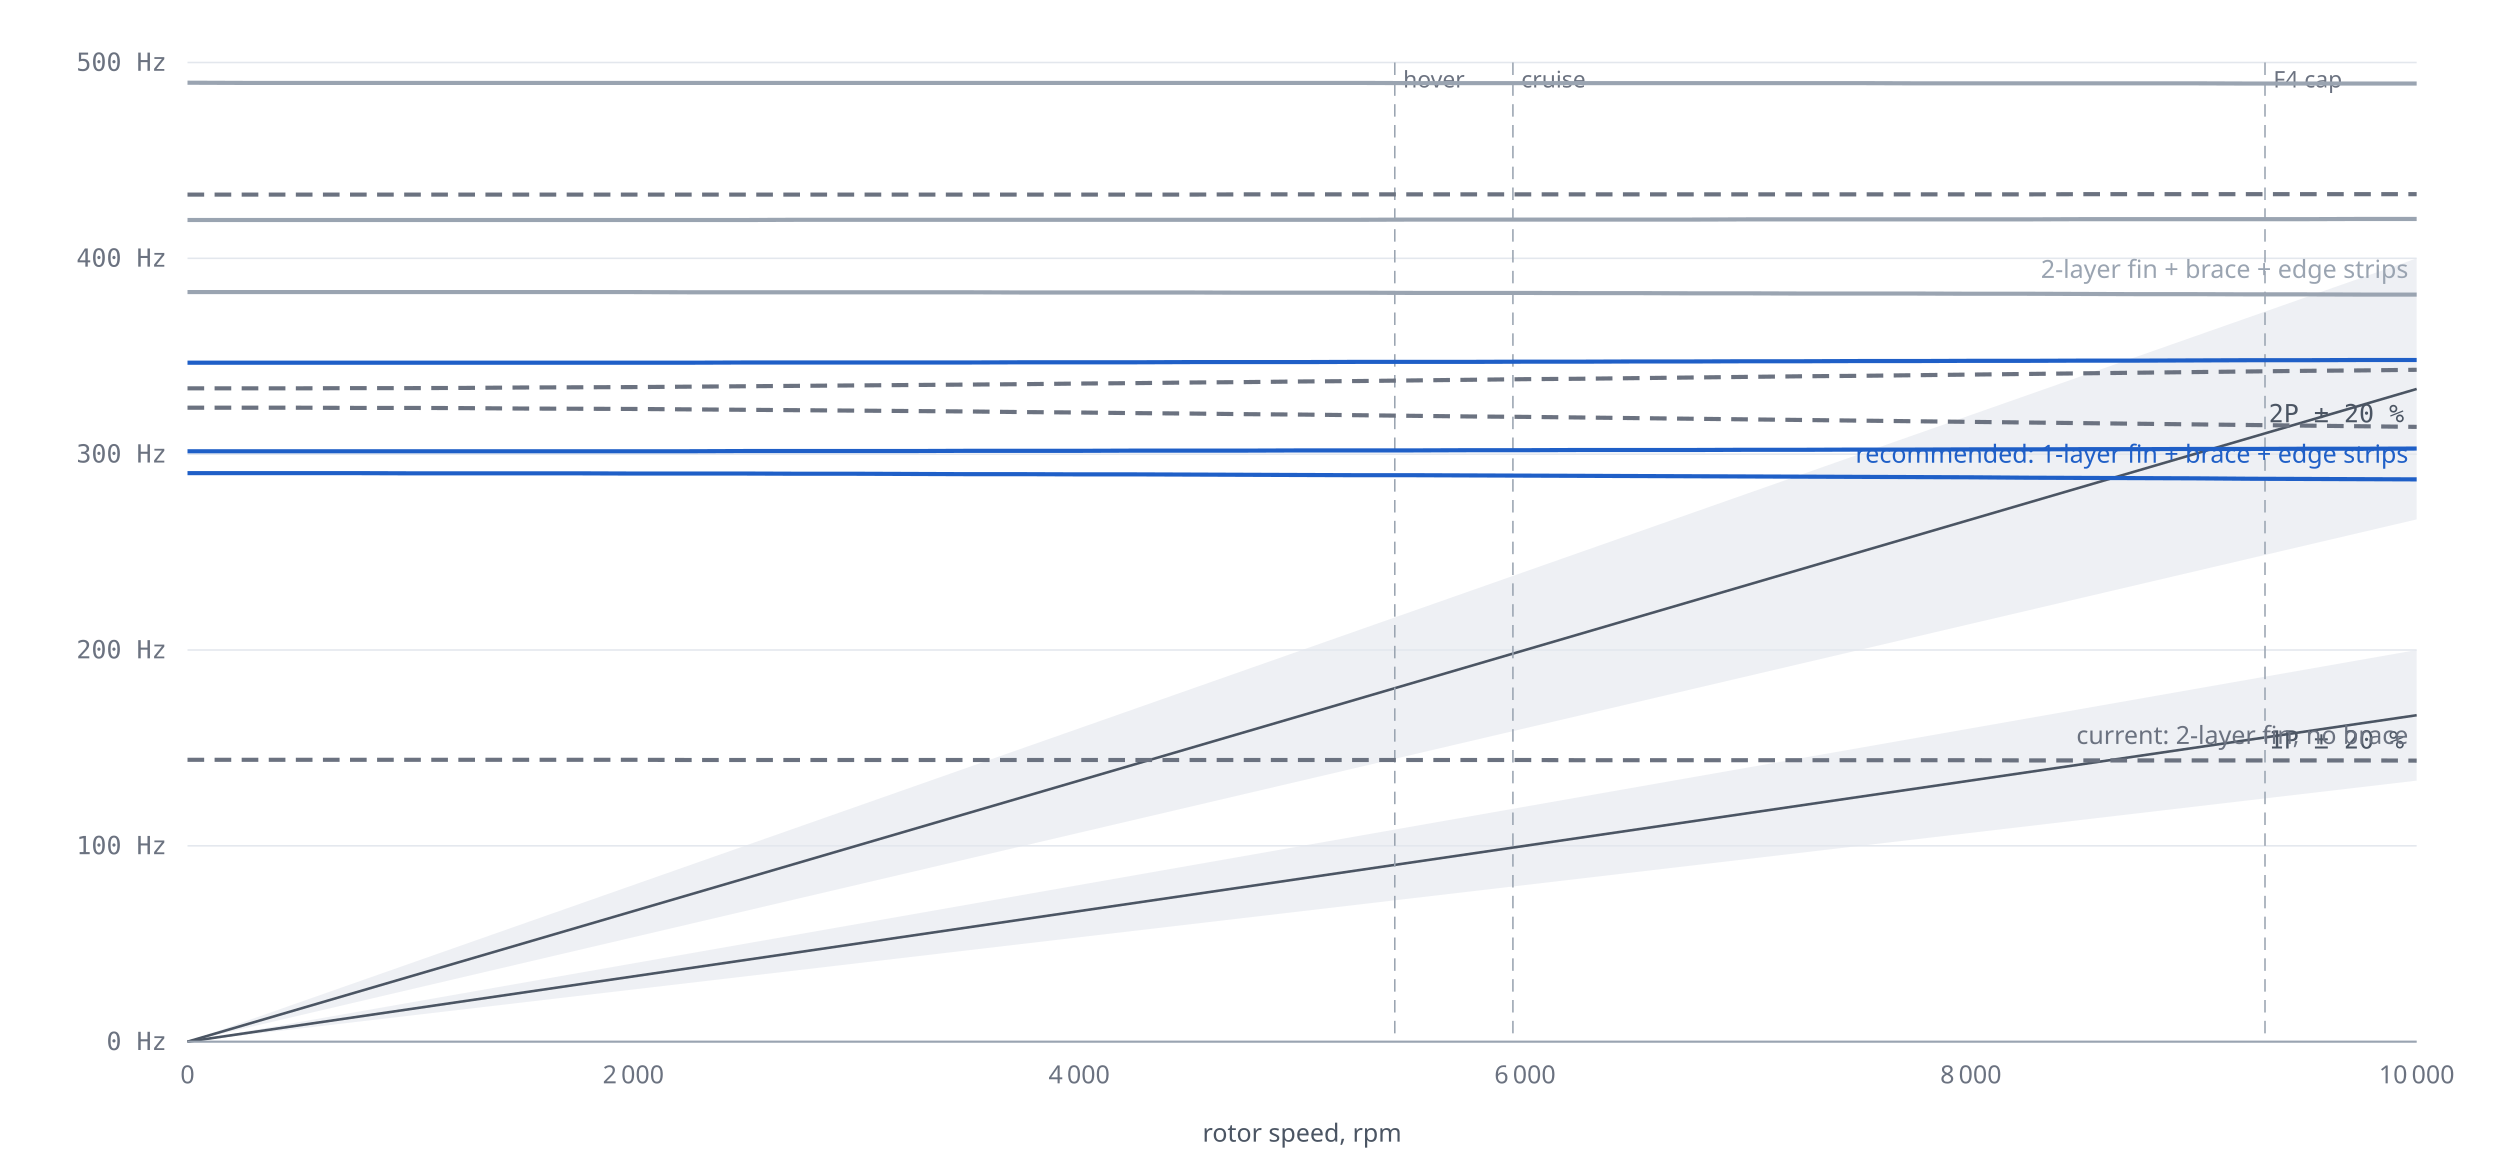
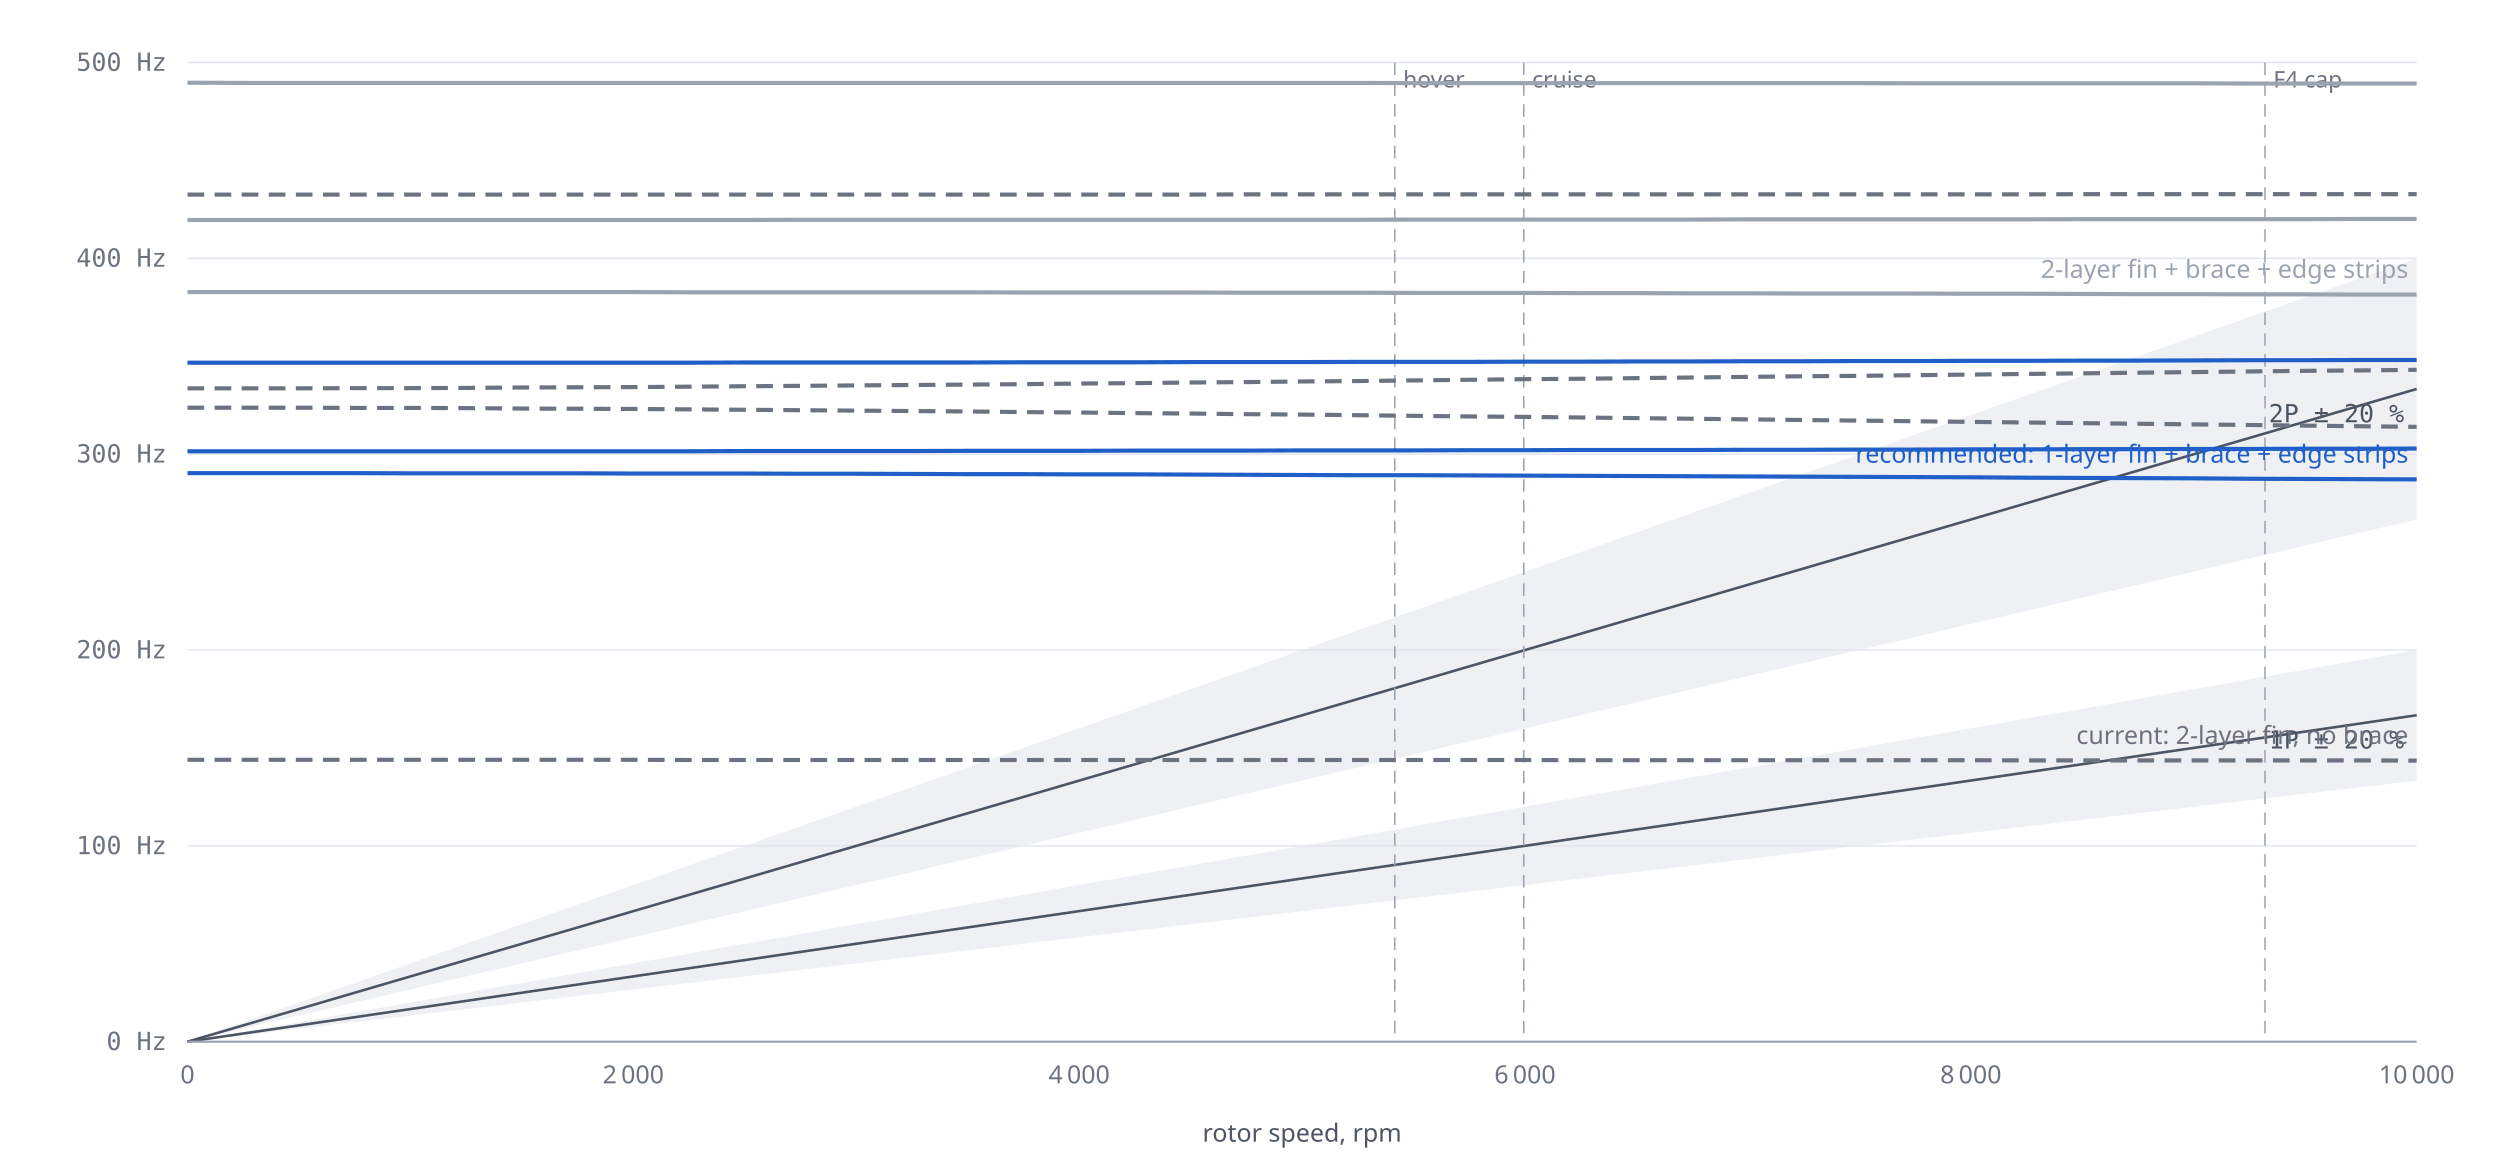
<svg xmlns="http://www.w3.org/2000/svg" viewBox="0 0 1200 560" font-family="IBM Plex Sans, system-ui, sans-serif">
  <polygon points="90.0,500.0 1160.0,312.0 1160.0,374.7 90.0,500.0" fill="#E2E6EC" fill-opacity="0.6" stroke="none" />
  <polygon points="90.0,500.0 1160.0,124.0 1160.0,249.3 90.0,500.0" fill="#E2E6EC" fill-opacity="0.6" stroke="none" />
  <line x1="90" y1="500.0" x2="1160" y2="500.0" stroke="#E3E7ED" stroke-width="0.75" />
  <text x="80" y="504.0" font-size="12" font-family="IBM Plex Mono, monospace" fill="#6B7280" text-anchor="end">0 Hz</text>
  <line x1="90" y1="406.0" x2="1160" y2="406.0" stroke="#E3E7ED" stroke-width="0.75" />
  <text x="80" y="410.0" font-size="12" font-family="IBM Plex Mono, monospace" fill="#6B7280" text-anchor="end">100 Hz</text>
  <line x1="90" y1="312.0" x2="1160" y2="312.0" stroke="#E3E7ED" stroke-width="0.75" />
  <text x="80" y="316.0" font-size="12" font-family="IBM Plex Mono, monospace" fill="#6B7280" text-anchor="end">200 Hz</text>
  <line x1="90" y1="218.0" x2="1160" y2="218.0" stroke="#E3E7ED" stroke-width="0.75" />
  <text x="80" y="222.0" font-size="12" font-family="IBM Plex Mono, monospace" fill="#6B7280" text-anchor="end">300 Hz</text>
  <line x1="90" y1="124.0" x2="1160" y2="124.0" stroke="#E3E7ED" stroke-width="0.75" />
  <text x="80" y="128.0" font-size="12" font-family="IBM Plex Mono, monospace" fill="#6B7280" text-anchor="end">400 Hz</text>
  <line x1="90" y1="30.0" x2="1160" y2="30.0" stroke="#E3E7ED" stroke-width="0.75" />
  <text x="80" y="34.0" font-size="12" font-family="IBM Plex Mono, monospace" fill="#6B7280" text-anchor="end">500 Hz</text>
  <text x="90.0" y="520" font-size="12" font-family="IBM Plex Mono  monospace" fill="#6B7280" text-anchor="middle">0</text>
  <text x="304.0" y="520" font-size="12" font-family="IBM Plex Mono  monospace" fill="#6B7280" text-anchor="middle">2 000</text>
  <text x="518.0" y="520" font-size="12" font-family="IBM Plex Mono  monospace" fill="#6B7280" text-anchor="middle">4 000</text>
  <text x="732.0" y="520" font-size="12" font-family="IBM Plex Mono  monospace" fill="#6B7280" text-anchor="middle">6 000</text>
  <text x="946.0" y="520" font-size="12" font-family="IBM Plex Mono  monospace" fill="#6B7280" text-anchor="middle">8 000</text>
  <text x="1160.0" y="520" font-size="12" font-family="IBM Plex Mono  monospace" fill="#6B7280" text-anchor="middle">10 000</text>
  <text x="625.0" y="548" font-size="12" fill="#4B5563" text-anchor="middle">rotor speed, rpm</text>
  <line x1="90.0" y1="500.0" x2="1160.0" y2="343.3" stroke="#4B5563" stroke-width="1.25" />
  <text x="1154.0" y="359.3" font-size="12" font-family="IBM Plex Mono, monospace" fill="#4B5563" text-anchor="end">1P ± 20 %</text>
  <line x1="90.0" y1="500.0" x2="1160.0" y2="186.7" stroke="#4B5563" stroke-width="1.25" />
  <text x="1154.0" y="202.7" font-size="12" font-family="IBM Plex Mono, monospace" fill="#4B5563" text-anchor="end">2P ± 20 %</text>
  <line x1="669.5" y1="30" x2="669.5" y2="500" stroke="#9AA4B1" stroke-width="0.75" stroke-dasharray="6 4" />
  <text x="673.5" y="42" font-size="11" fill="#6B7280">hover</text>
-   <line x1="726.2" y1="30" x2="726.2" y2="500" stroke="#9AA4B1" stroke-width="0.75" stroke-dasharray="6 4" />
-   <text x="730.2" y="42" font-size="11" fill="#6B7280">cruise</text>
+   <line x1="731.4" y1="30" x2="731.4" y2="500" stroke="#9AA4B1" stroke-width="0.75" stroke-dasharray="6 4" />
+   <text x="735.4" y="42" font-size="11" fill="#6B7280">cruise</text>
  <line x1="1087.2" y1="30" x2="1087.2" y2="500" stroke="#9AA4B1" stroke-width="0.75" stroke-dasharray="6 4" />
  <text x="1091.2" y="42" font-size="11" fill="#6B7280">F4 cap</text>
  <polyline points="90.0,364.7 116.8,364.7 143.5,364.7 170.2,364.7 197.0,364.7 223.8,364.7 250.5,364.7 277.2,364.7 304.0,364.7 330.8,364.8 357.5,364.8 384.2,364.8 411.0,364.8 437.8,364.8 464.5,364.8 491.2,364.8 518.0,364.8 544.8,364.8 571.5,364.8 598.2,364.8 625.0,364.8 651.8,364.8 678.5,364.8 705.2,364.8 732.0,364.8 758.8,364.9 785.5,364.9 812.2,364.9 839.0,364.9 865.8,364.9 892.5,364.9 919.2,364.9 946.0,364.9 972.8,365.0 999.5,365.0 1026.2,365.0 1053.0,365.0 1079.8,365.0 1106.5,365.0 1133.2,365.0 1160.0,365.1" fill="none" stroke="#6B7280" stroke-width="2" stroke-dasharray="8 5" />
  <polyline points="90.0,195.7 116.8,195.7 143.5,195.7 170.2,195.8 197.0,195.8 223.8,195.9 250.5,196.1 277.2,196.2 304.0,196.3 330.8,196.5 357.5,196.7 384.2,196.9 411.0,197.1 437.8,197.3 464.5,197.5 491.2,197.8 518.0,198.0 544.8,198.3 571.5,198.5 598.2,198.8 625.0,199.0 651.8,199.3 678.5,199.6 705.2,199.9 732.0,200.1 758.8,200.4 785.5,200.7 812.2,201.0 839.0,201.3 865.8,201.6 892.5,201.9 919.2,202.2 946.0,202.5 972.8,202.8 999.5,203.1 1026.2,203.4 1053.0,203.7 1079.8,204.0 1106.5,204.3 1133.2,204.6 1160.0,204.9" fill="none" stroke="#6B7280" stroke-width="2" stroke-dasharray="8 5" />
  <polyline points="90.0,186.4 116.8,186.4 143.5,186.4 170.2,186.3 197.0,186.3 223.8,186.2 250.5,186.0 277.2,185.9 304.0,185.8 330.8,185.6 357.5,185.4 384.2,185.2 411.0,185.0 437.8,184.8 464.5,184.6 491.2,184.4 518.0,184.1 544.8,183.9 571.5,183.6 598.2,183.4 625.0,183.1 651.8,182.9 678.5,182.6 705.2,182.3 732.0,182.0 758.8,181.8 785.5,181.5 812.2,181.2 839.0,180.9 865.8,180.6 892.5,180.4 919.2,180.1 946.0,179.8 972.8,179.5 999.5,179.2 1026.2,178.9 1053.0,178.6 1079.8,178.3 1106.5,178.0 1133.2,177.8 1160.0,177.5" fill="none" stroke="#6B7280" stroke-width="2" stroke-dasharray="8 5" />
  <polyline points="90.0,93.4 116.8,93.4 143.5,93.4 170.2,93.4 197.0,93.4 223.8,93.4 250.5,93.4 277.2,93.4 304.0,93.4 330.8,93.4 357.5,93.4 384.2,93.4 411.0,93.4 437.8,93.4 464.5,93.4 491.2,93.4 518.0,93.4 544.8,93.4 571.5,93.4 598.2,93.3 625.0,93.3 651.8,93.3 678.5,93.3 705.2,93.3 732.0,93.3 758.8,93.3 785.5,93.3 812.2,93.3 839.0,93.3 865.8,93.3 892.5,93.3 919.2,93.3 946.0,93.3 972.8,93.3 999.5,93.2 1026.2,93.2 1053.0,93.2 1079.8,93.2 1106.5,93.2 1133.2,93.2 1160.0,93.2" fill="none" stroke="#6B7280" stroke-width="2" stroke-dasharray="8 5" />
  <text x="1156" y="357.1" font-size="12" fill="#6B7280" text-anchor="end">current: 2-layer fin, no brace</text>
  <polyline points="90.0,140.2 116.8,140.2 143.5,140.2 170.2,140.2 197.0,140.2 223.8,140.2 250.5,140.2 277.2,140.2 304.0,140.2 330.8,140.3 357.5,140.3 384.2,140.3 411.0,140.3 437.8,140.3 464.5,140.3 491.2,140.4 518.0,140.4 544.8,140.4 571.5,140.4 598.2,140.5 625.0,140.5 651.8,140.5 678.5,140.6 705.2,140.6 732.0,140.6 758.8,140.7 785.5,140.7 812.2,140.8 839.0,140.8 865.8,140.9 892.5,140.9 919.2,140.9 946.0,141.0 972.8,141.0 999.5,141.1 1026.2,141.2 1053.0,141.2 1079.8,141.3 1106.5,141.3 1133.2,141.4 1160.0,141.4" fill="none" stroke="#9AA4B1" stroke-width="2" />
  <polyline points="90.0,105.6 116.8,105.6 143.5,105.6 170.2,105.6 197.0,105.6 223.8,105.6 250.5,105.6 277.2,105.6 304.0,105.6 330.8,105.6 357.5,105.6 384.2,105.5 411.0,105.5 437.8,105.5 464.5,105.5 491.2,105.5 518.0,105.5 544.8,105.5 571.5,105.5 598.2,105.5 625.0,105.5 651.8,105.5 678.5,105.4 705.2,105.4 732.0,105.4 758.8,105.4 785.5,105.4 812.2,105.4 839.0,105.3 865.8,105.3 892.5,105.3 919.2,105.3 946.0,105.3 972.8,105.3 999.5,105.2 1026.2,105.2 1053.0,105.2 1079.8,105.2 1106.5,105.2 1133.2,105.1 1160.0,105.1" fill="none" stroke="#9AA4B1" stroke-width="2" />
  <polyline points="90.0,39.7 116.8,39.8 143.5,39.8 170.2,39.8 197.0,39.8 223.8,39.8 250.5,39.8 277.2,39.8 304.0,39.8 330.8,39.8 357.5,39.8 384.2,39.8 411.0,39.8 437.8,39.8 464.5,39.8 491.2,39.8 518.0,39.8 544.8,39.8 571.5,39.8 598.2,39.8 625.0,39.8 651.8,39.8 678.5,39.9 705.2,39.9 732.0,39.9 758.8,39.9 785.5,39.9 812.2,39.9 839.0,39.9 865.8,39.9 892.5,39.9 919.2,40.0 946.0,40.0 972.8,40.0 999.5,40.0 1026.2,40.0 1053.0,40.0 1079.8,40.1 1106.5,40.1 1133.2,40.1 1160.0,40.1" fill="none" stroke="#9AA4B1" stroke-width="2" />
  <text x="1156" y="133.4" font-size="12" fill="#9AA4B1" text-anchor="end">2-layer fin + brace + edge strips</text>
  <polyline points="90.0,227.1 116.8,227.1 143.5,227.1 170.2,227.1 197.0,227.2 223.8,227.2 250.5,227.2 277.2,227.2 304.0,227.3 330.8,227.3 357.5,227.3 384.2,227.4 411.0,227.4 437.8,227.5 464.5,227.6 491.2,227.6 518.0,227.7 544.8,227.7 571.5,227.8 598.2,227.9 625.0,228.0 651.8,228.1 678.5,228.1 705.2,228.2 732.0,228.3 758.8,228.4 785.5,228.5 812.2,228.6 839.0,228.7 865.8,228.8 892.5,228.9 919.2,229.0 946.0,229.1 972.8,229.3 999.5,229.4 1026.2,229.5 1053.0,229.6 1079.8,229.8 1106.5,229.9 1133.2,230.0 1160.0,230.1" fill="none" stroke="#1F5FC7" stroke-width="2" />
  <polyline points="90.0,216.6 116.8,216.6 143.5,216.6 170.2,216.6 197.0,216.6 223.8,216.6 250.5,216.6 277.2,216.6 304.0,216.6 330.8,216.6 357.5,216.5 384.2,216.5 411.0,216.5 437.8,216.5 464.5,216.4 491.2,216.4 518.0,216.4 544.8,216.3 571.5,216.3 598.2,216.3 625.0,216.2 651.8,216.2 678.5,216.2 705.2,216.1 732.0,216.1 758.8,216.0 785.5,216.0 812.2,216.0 839.0,215.9 865.8,215.9 892.5,215.8 919.2,215.8 946.0,215.7 972.8,215.7 999.5,215.6 1026.2,215.6 1053.0,215.5 1079.8,215.5 1106.5,215.4 1133.2,215.4 1160.0,215.3" fill="none" stroke="#1F5FC7" stroke-width="2" />
  <polyline points="90.0,174.1 116.8,174.1 143.5,174.1 170.2,174.1 197.0,174.1 223.8,174.1 250.5,174.1 277.2,174.1 304.0,174.1 330.8,174.1 357.5,174.0 384.2,174.0 411.0,174.0 437.8,174.0 464.5,174.0 491.2,173.9 518.0,173.9 544.8,173.9 571.5,173.8 598.2,173.8 625.0,173.8 651.8,173.7 678.5,173.7 705.2,173.7 732.0,173.6 758.8,173.6 785.5,173.5 812.2,173.5 839.0,173.4 865.8,173.4 892.5,173.3 919.2,173.3 946.0,173.2 972.8,173.2 999.5,173.1 1026.2,173.1 1053.0,173.0 1079.8,172.9 1106.5,172.9 1133.2,172.8 1160.0,172.8" fill="none" stroke="#1F5FC7" stroke-width="2" />
  <text x="1156" y="222.1" font-size="12" fill="#1F5FC7" text-anchor="end">recommended: 1-layer fin + brace + edge strips</text>
  <line x1="90" y1="500" x2="1160" y2="500" stroke="#9AA4B1" stroke-width="1" />
</svg>
